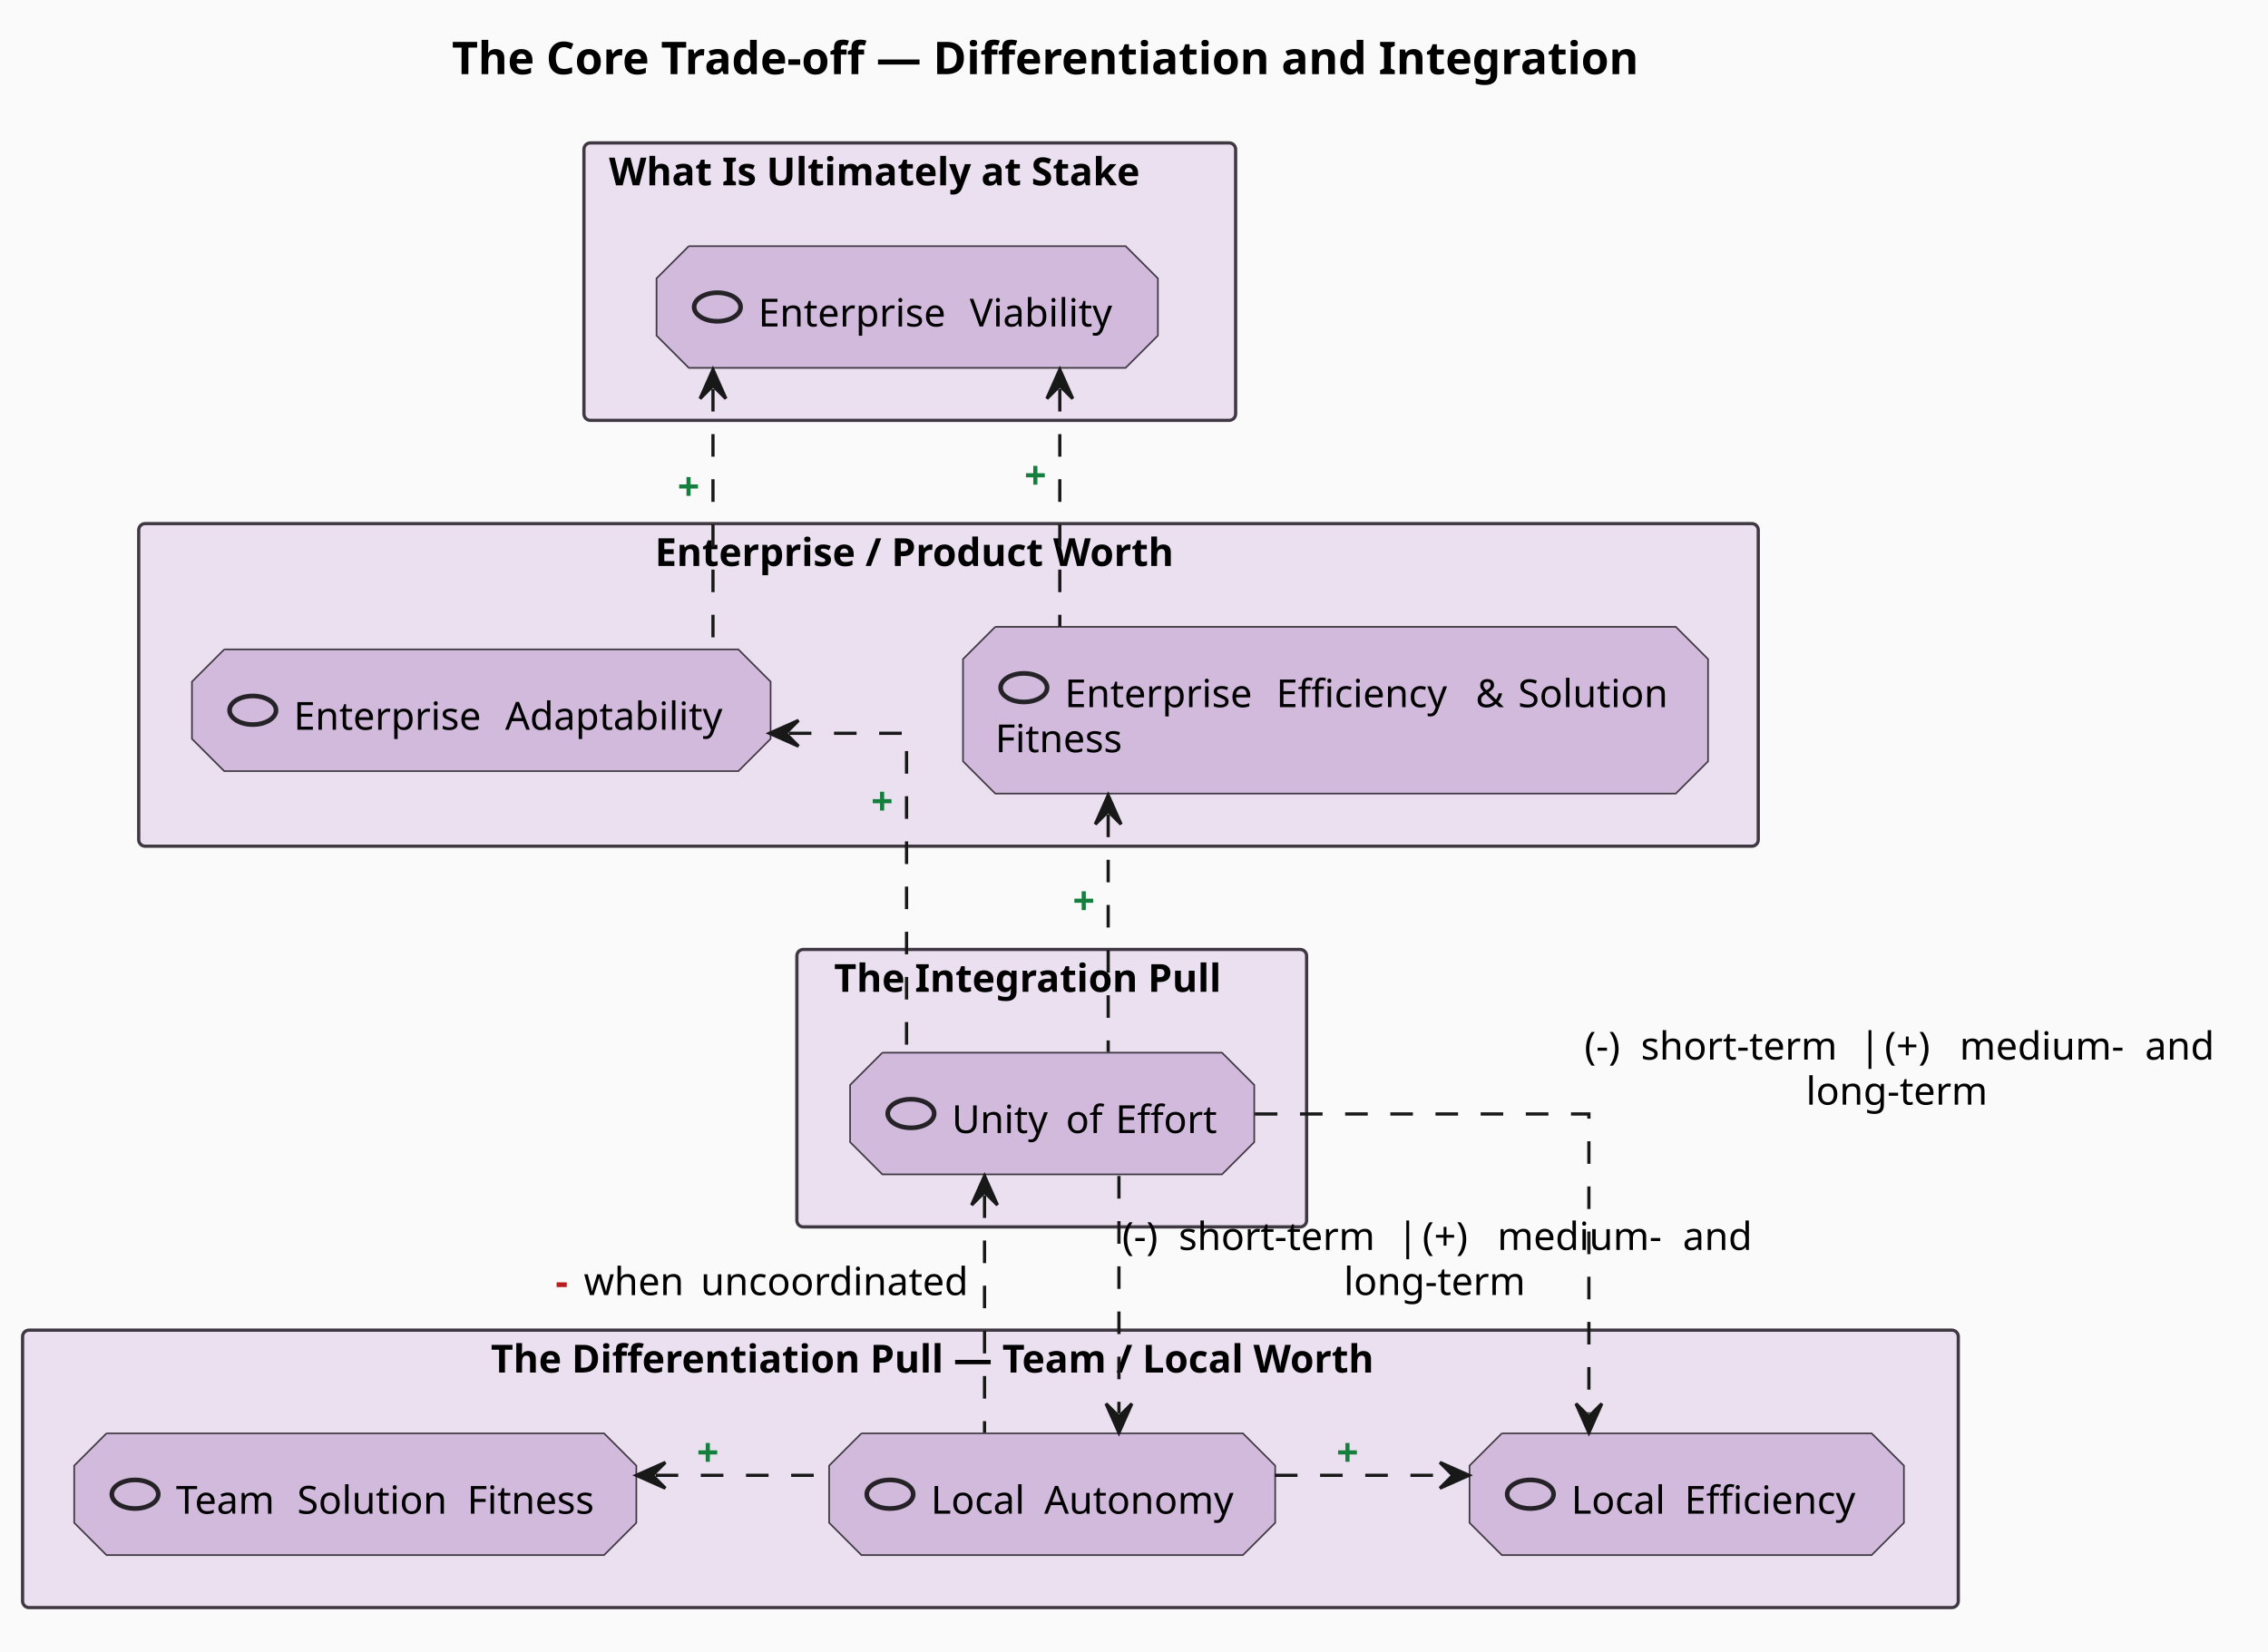
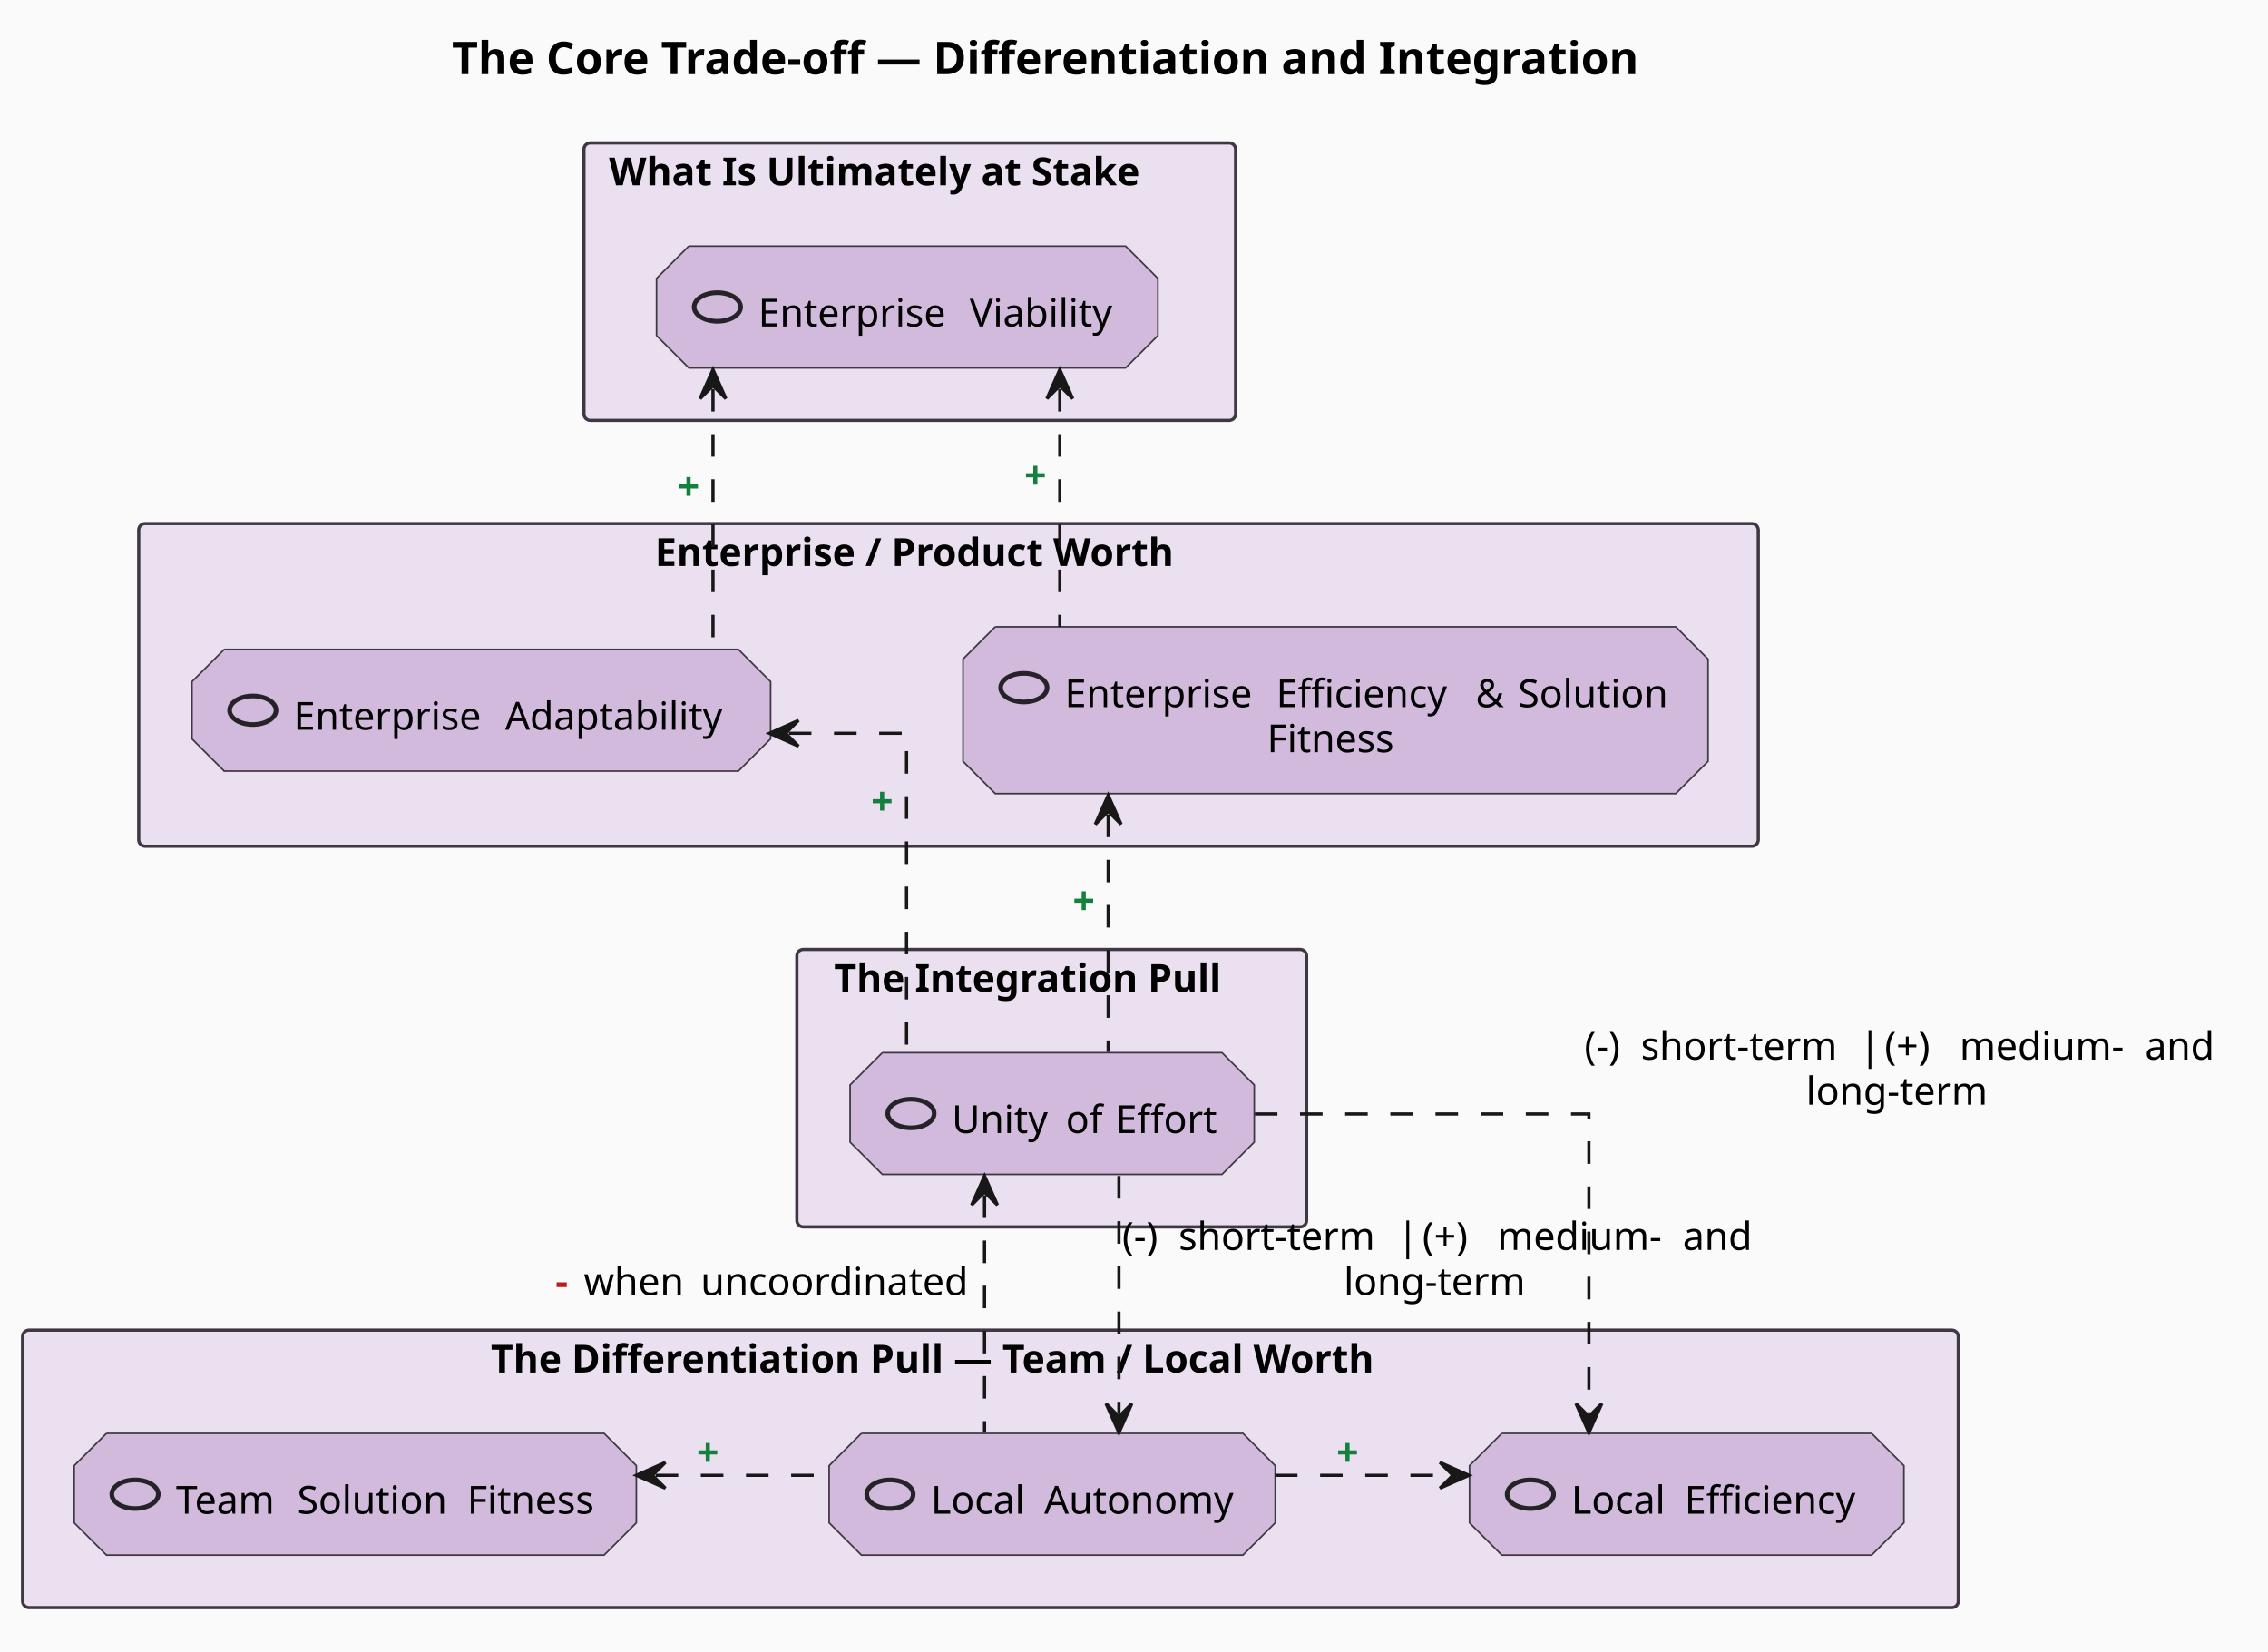
<svg xmlns="http://www.w3.org/2000/svg" contentStyleType="text/css" data-diagram-type="DESCRIPTION" height="512px" preserveAspectRatio="none" style="width:703px;height:512px;background:#FAFAFA;" version="1.1" viewBox="0 0 703 512" width="703px" zoomAndPan="magnify">
  <defs />
  <g>
    <rect fill="#FAFAFA" height="512" style="stroke:none;stroke-width:1;" width="703" x="0" y="0" />
-     <g class="title" data-source-line="157">
+     <g class="title" data-source-line="83">
      <text fill="#000000" font-family="sans-serif" font-size="14" font-weight="700" lengthAdjust="spacing" textLength="416.302" x="140.069" y="22.995">The Core Trade-off — Differentiation and Integration</text>
    </g>
-     <g class="cluster" data-qualified-name="GRPA_1" data-source-line="159" id="ent0002">
+     <g class="cluster" data-qualified-name="GRPA_1" data-source-line="85" id="ent0002">
      <rect fill="#EAE0EF" height="86" rx="2" ry="2" style="stroke:#3F3842;stroke-width:1;" width="202" x="181" y="44.297" />
      <text fill="#000000" font-family="sans-serif" font-size="12" font-weight="700" lengthAdjust="spacing" textLength="186.481" x="188.76" y="57.435">What Is Ultimately at Stake</text>
    </g>
-     <g class="cluster" data-qualified-name="GRPA_2" data-source-line="163" id="ent0004">
+     <g class="cluster" data-qualified-name="GRPA_2" data-source-line="89" id="ent0004">
      <rect fill="#EAE0EF" height="100" rx="2" ry="2" style="stroke:#3F3842;stroke-width:1;" width="502" x="43" y="162.297" />
      <text fill="#000000" font-family="sans-serif" font-size="12" font-weight="700" lengthAdjust="spacing" textLength="181.969" x="203.016" y="175.435">Enterprise / Product Worth</text>
    </g>
-     <g class="cluster" data-qualified-name="GRPA_3" data-source-line="169" id="ent0008">
+     <g class="cluster" data-qualified-name="GRPA_3" data-source-line="95" id="ent0008">
      <rect fill="#EAE0EF" height="86" rx="2" ry="2" style="stroke:#3F3842;stroke-width:1;" width="158" x="247" y="294.297" />
      <text fill="#000000" font-family="sans-serif" font-size="12" font-weight="700" lengthAdjust="spacing" textLength="134.912" x="258.544" y="307.435">The Integration Pull</text>
    </g>
-     <g class="cluster" data-qualified-name="GRPA_4" data-source-line="173" id="ent0010">
+     <g class="cluster" data-qualified-name="GRPA_4" data-source-line="99" id="ent0010">
      <rect fill="#EAE0EF" height="86" rx="2" ry="2" style="stroke:#3F3842;stroke-width:1;" width="600" x="7" y="412.297" />
      <text fill="#000000" font-family="sans-serif" font-size="12" font-weight="700" lengthAdjust="spacing" textLength="309.715" x="152.143" y="425.435">The Differentiation Pull — Team / Local Worth</text>
    </g>
-     <g class="entity" data-qualified-name="GRPA_1.VAL_hFq7vl" data-source-line="160" id="ent0003">
+     <g class="entity" data-qualified-name="GRPA_1.VAL_hFq7vl" data-source-line="86" id="ent0003">
      <path d="M213.5,76.297 L348.903,76.297 L358.903,86.297 L358.903,104.02 L348.903,114.02 L213.5,114.02 L203.5,104.02 L203.5,86.297 L213.5,76.297" fill="#D1BADC" style="stroke:#3F3842;stroke-width:0.5;" />
      <path d="M215.161,95.158 A7.2,4.431 0 0 1 222.362,90.728 A7.2,4.431 0 0 1 229.561,95.158 A7.2,4.431 0 0 1 222.362,99.589 A7.2,4.431 0 0 1 215.161,95.158" fill="none" style="stroke:#252327;stroke-width:1.44;" />
      <text fill="#000000" font-family="sans-serif" font-size="12" lengthAdjust="spacing" textLength="3.814" x="231.223" y="101.19"> </text>
      <text fill="#000000" font-family="sans-serif" font-size="12" lengthAdjust="spacing" textLength="61.728" x="235.037" y="101.19">Enterprise</text>
      <text fill="#000000" font-family="sans-serif" font-size="12" lengthAdjust="spacing" textLength="3.814" x="296.766" y="101.19"> </text>
      <text fill="#000000" font-family="sans-serif" font-size="12" lengthAdjust="spacing" textLength="48.322" x="300.58" y="101.19">Viability</text>
    </g>
-     <g class="entity" data-qualified-name="GRPA_2.VAL_tL9l4U" data-source-line="164" id="ent0005">
+     <g class="entity" data-qualified-name="GRPA_2.VAL_tL9l4U" data-source-line="90" id="ent0005">
      <path d="M69.5,201.297 L228.862,201.297 L238.862,211.297 L238.862,229.02 L228.862,239.02 L69.5,239.02 L59.5,229.02 L59.5,211.297 L69.5,201.297" fill="#D1BADC" style="stroke:#3F3842;stroke-width:0.5;" />
      <path d="M71.162,220.158 A7.2,4.431 0 0 1 78.362,215.728 A7.2,4.431 0 0 1 85.561,220.158 A7.2,4.431 0 0 1 78.362,224.589 A7.2,4.431 0 0 1 71.162,220.158" fill="none" style="stroke:#252327;stroke-width:1.44;" />
      <text fill="#000000" font-family="sans-serif" font-size="12" lengthAdjust="spacing" textLength="3.814" x="87.223" y="226.19"> </text>
      <text fill="#000000" font-family="sans-serif" font-size="12" lengthAdjust="spacing" textLength="61.728" x="91.037" y="226.19">Enterprise</text>
      <text fill="#000000" font-family="sans-serif" font-size="12" lengthAdjust="spacing" textLength="3.814" x="152.766" y="226.19"> </text>
      <text fill="#000000" font-family="sans-serif" font-size="12" lengthAdjust="spacing" textLength="72.281" x="156.581" y="226.19">Adaptability</text>
    </g>
-     <g class="entity" data-qualified-name="GRPA_2.VAL_2xkN4J" data-source-line="165" id="ent0006">
+     <g class="entity" data-qualified-name="GRPA_2.VAL_2xkN4J" data-source-line="91" id="ent0006">
      <path d="M308.5,194.297 L519.436,194.297 L529.436,204.297 L529.436,235.989 L519.436,245.989 L308.5,245.989 L298.5,235.989 L298.5,204.297 L308.5,194.297" fill="#D1BADC" style="stroke:#3F3842;stroke-width:0.5;" />
      <path d="M310.161,213.158 A7.2,4.431 0 0 1 317.361,208.728 A7.2,4.431 0 0 1 324.562,213.158 A7.2,4.431 0 0 1 317.361,217.589 A7.2,4.431 0 0 1 310.161,213.158" fill="none" style="stroke:#252327;stroke-width:1.44;" />
      <text fill="#000000" font-family="sans-serif" font-size="12" lengthAdjust="spacing" textLength="3.814" x="326.223" y="219.19"> </text>
      <text fill="#000000" font-family="sans-serif" font-size="12" lengthAdjust="spacing" textLength="61.728" x="330.038" y="219.19">Enterprise</text>
      <text fill="#000000" font-family="sans-serif" font-size="12" lengthAdjust="spacing" textLength="3.814" x="391.766" y="219.19"> </text>
      <text fill="#000000" font-family="sans-serif" font-size="12" lengthAdjust="spacing" textLength="57.984" x="395.58" y="219.19">Efficiency</text>
      <text fill="#000000" font-family="sans-serif" font-size="12" lengthAdjust="spacing" textLength="3.814" x="453.565" y="219.19"> </text>
      <text fill="#000000" font-family="sans-serif" font-size="12" lengthAdjust="spacing" textLength="9.357" x="457.379" y="219.19">&amp;</text>
      <text fill="#000000" font-family="sans-serif" font-size="12" lengthAdjust="spacing" textLength="3.814" x="466.737" y="219.19"> </text>
      <text fill="#000000" font-family="sans-serif" font-size="12" lengthAdjust="spacing" textLength="48.885" x="470.551" y="219.19">Solution</text>
-       <text fill="#000000" font-family="sans-serif" font-size="12" lengthAdjust="spacing" textLength="42.434" x="308.5" y="233.159">Fitness</text>
+       <text fill="#000000" font-family="sans-serif" font-size="12" lengthAdjust="spacing" textLength="42.434" x="392.751" y="233.159">Fitness</text>
    </g>
-     <g class="entity" data-qualified-name="GRPA_3.VAL_pIkrDX" data-source-line="170" id="ent0009">
+     <g class="entity" data-qualified-name="GRPA_3.VAL_pIkrDX" data-source-line="96" id="ent0009">
      <path d="M273.5,326.297 L378.774,326.297 L388.774,336.297 L388.774,354.02 L378.774,364.02 L273.5,364.02 L263.5,354.02 L263.5,336.297 L273.5,326.297" fill="#D1BADC" style="stroke:#3F3842;stroke-width:0.5;" />
      <path d="M275.161,345.158 A7.2,4.431 0 0 1 282.361,340.728 A7.2,4.431 0 0 1 289.562,345.158 A7.2,4.431 0 0 1 282.361,349.589 A7.2,4.431 0 0 1 275.161,345.158" fill="none" style="stroke:#252327;stroke-width:1.44;" />
      <text fill="#000000" font-family="sans-serif" font-size="12" lengthAdjust="spacing" textLength="3.814" x="291.223" y="351.19"> </text>
      <text fill="#000000" font-family="sans-serif" font-size="12" lengthAdjust="spacing" textLength="31.529" x="295.038" y="351.19">Unity</text>
      <text fill="#000000" font-family="sans-serif" font-size="12" lengthAdjust="spacing" textLength="3.814" x="326.567" y="351.19"> </text>
      <text fill="#000000" font-family="sans-serif" font-size="12" lengthAdjust="spacing" textLength="11.566" x="330.381" y="351.19">of</text>
      <text fill="#000000" font-family="sans-serif" font-size="12" lengthAdjust="spacing" textLength="3.814" x="341.948" y="351.19"> </text>
      <text fill="#000000" font-family="sans-serif" font-size="12" lengthAdjust="spacing" textLength="33.012" x="345.762" y="351.19">Effort</text>
    </g>
-     <g class="entity" data-qualified-name="GRPA_4.VAL__RyIvn" data-source-line="174" id="ent0011">
+     <g class="entity" data-qualified-name="GRPA_4.VAL__RyIvn" data-source-line="100" id="ent0011">
      <path d="M33,444.297 L187.241,444.297 L197.241,454.297 L197.241,472.02 L187.241,482.02 L33,482.02 L23,472.02 L23,454.297 L33,444.297" fill="#D1BADC" style="stroke:#3F3842;stroke-width:0.5;" />
      <path d="M34.661,463.158 A7.2,4.431 0 0 1 41.861,458.728 A7.2,4.431 0 0 1 49.062,463.158 A7.2,4.431 0 0 1 41.861,467.589 A7.2,4.431 0 0 1 34.661,463.158" fill="none" style="stroke:#252327;stroke-width:1.44;" />
      <text fill="#000000" font-family="sans-serif" font-size="12" lengthAdjust="spacing" textLength="3.814" x="50.723" y="469.19"> </text>
      <text fill="#000000" font-family="sans-serif" font-size="12" lengthAdjust="spacing" textLength="33.756" x="54.538" y="469.19">Team</text>
      <text fill="#000000" font-family="sans-serif" font-size="12" lengthAdjust="spacing" textLength="3.814" x="88.293" y="469.19"> </text>
      <text fill="#000000" font-family="sans-serif" font-size="12" lengthAdjust="spacing" textLength="48.885" x="92.108" y="469.19">Solution</text>
      <text fill="#000000" font-family="sans-serif" font-size="12" lengthAdjust="spacing" textLength="3.814" x="140.993" y="469.19"> </text>
      <text fill="#000000" font-family="sans-serif" font-size="12" lengthAdjust="spacing" textLength="42.434" x="144.807" y="469.19">Fitness</text>
    </g>
-     <g class="entity" data-qualified-name="GRPA_4.VAL_fduAv_" data-source-line="175" id="ent0012">
+     <g class="entity" data-qualified-name="GRPA_4.VAL_fduAv_" data-source-line="101" id="ent0012">
      <path d="M267,444.297 L385.264,444.297 L395.264,454.297 L395.264,472.02 L385.264,482.02 L267,482.02 L257,472.02 L257,454.297 L267,444.297" fill="#D1BADC" style="stroke:#3F3842;stroke-width:0.5;" />
      <path d="M268.661,463.158 A7.2,4.431 0 0 1 275.861,458.728 A7.2,4.431 0 0 1 283.062,463.158 A7.2,4.431 0 0 1 275.861,467.589 A7.2,4.431 0 0 1 268.661,463.158" fill="none" style="stroke:#252327;stroke-width:1.44;" />
      <text fill="#000000" font-family="sans-serif" font-size="12" lengthAdjust="spacing" textLength="3.814" x="284.723" y="469.19"> </text>
      <text fill="#000000" font-family="sans-serif" font-size="12" lengthAdjust="spacing" textLength="31.312" x="288.538" y="469.19">Local</text>
      <text fill="#000000" font-family="sans-serif" font-size="12" lengthAdjust="spacing" textLength="3.814" x="319.85" y="469.19"> </text>
      <text fill="#000000" font-family="sans-serif" font-size="12" lengthAdjust="spacing" textLength="61.6" x="323.664" y="469.19">Autonomy</text>
    </g>
-     <g class="entity" data-qualified-name="GRPA_4.VAL_56mLXu" data-source-line="176" id="ent0013">
+     <g class="entity" data-qualified-name="GRPA_4.VAL_56mLXu" data-source-line="102" id="ent0013">
      <path d="M465.5,444.297 L580.149,444.297 L590.149,454.297 L590.149,472.02 L580.149,482.02 L465.5,482.02 L455.5,472.02 L455.5,454.297 L465.5,444.297" fill="#D1BADC" style="stroke:#3F3842;stroke-width:0.5;" />
      <path d="M467.161,463.158 A7.2,4.431 0 0 1 474.361,458.728 A7.2,4.431 0 0 1 481.562,463.158 A7.2,4.431 0 0 1 474.361,467.589 A7.2,4.431 0 0 1 467.161,463.158" fill="none" style="stroke:#252327;stroke-width:1.44;" />
      <text fill="#000000" font-family="sans-serif" font-size="12" lengthAdjust="spacing" textLength="3.814" x="483.223" y="469.19"> </text>
      <text fill="#000000" font-family="sans-serif" font-size="12" lengthAdjust="spacing" textLength="31.312" x="487.038" y="469.19">Local</text>
      <text fill="#000000" font-family="sans-serif" font-size="12" lengthAdjust="spacing" textLength="3.814" x="518.35" y="469.19"> </text>
      <text fill="#000000" font-family="sans-serif" font-size="12" lengthAdjust="spacing" textLength="57.984" x="522.164" y="469.19">Efficiency</text>
    </g>
-     <g class="link" data-entity-1="ent0011" data-entity-2="ent0012" data-link-type="dependency" data-source-line="187" id="lnk25">
+     <g class="link" data-entity-1="ent0011" data-entity-2="ent0012" data-link-type="dependency" data-source-line="113" id="lnk25">
      <path d="M203.23,457.297 C223.02,457.297 237.77,457.297 256.7,457.297" fill="none" id="VAL__RyIvn-backto-VAL_fduAv_" style="stroke:#181818;stroke-width:1;stroke-dasharray:7,7;" />
      <polygon fill="#181818" points="197.23,457.297,206.23,461.297,202.23,457.297,206.23,453.297,197.23,457.297" style="stroke:#181818;stroke-width:1;" />
      <text fill="#15803D" font-family="sans-serif" font-size="12" font-weight="700" lengthAdjust="spacing" textLength="10.055" x="215.97" y="454.435">+</text>
    </g>
-     <g class="link" data-entity-1="ent0012" data-entity-2="ent0013" data-link-type="dependency" data-source-line="189" id="lnk28">
+     <g class="link" data-entity-1="ent0012" data-entity-2="ent0013" data-link-type="dependency" data-source-line="115" id="lnk28">
      <path d="M395.18,457.297 C414.69,457.297 429.89,457.297 449.32,457.297" fill="none" id="VAL_fduAv_-to-VAL_56mLXu" style="stroke:#181818;stroke-width:1;stroke-dasharray:7,7;" />
      <polygon fill="#181818" points="455.32,457.297,446.32,453.297,450.32,457.297,446.32,461.297,455.32,457.297" style="stroke:#181818;stroke-width:1;" />
      <text fill="#15803D" font-family="sans-serif" font-size="12" font-weight="700" lengthAdjust="spacing" textLength="10.055" x="414.25" y="454.435">+</text>
    </g>
-     <g class="link" data-entity-1="ent0009" data-entity-2="ent0012" data-link-type="dependency" data-source-line="182" id="lnk17">
+     <g class="link" data-entity-1="ent0009" data-entity-2="ent0012" data-link-type="dependency" data-source-line="108" id="lnk17">
      <path d="M305.17,370.517 C305.17,392.457 305.17,422.147 305.17,444.087" fill="none" id="VAL_pIkrDX-backto-VAL_fduAv_" style="stroke:#181818;stroke-width:1;stroke-dasharray:7,7;" />
      <polygon fill="#181818" points="305.17,364.517,301.17,373.517,305.17,369.517,309.17,373.517,305.17,364.517" style="stroke:#181818;stroke-width:1;" />
      <text fill="#B91C1C" font-family="sans-serif" font-size="12" font-weight="700" lengthAdjust="spacing" textLength="4.981" x="172.17" y="401.435">-</text>
      <text fill="#000000" font-family="sans-serif" font-size="12" lengthAdjust="spacing" textLength="3.814" x="177.15" y="401.435"> </text>
      <text fill="#000000" font-family="sans-serif" font-size="12" lengthAdjust="spacing" textLength="32.408" x="180.965" y="401.435">when</text>
      <text fill="#000000" font-family="sans-serif" font-size="12" lengthAdjust="spacing" textLength="3.814" x="213.373" y="401.435"> </text>
      <text fill="#000000" font-family="sans-serif" font-size="12" lengthAdjust="spacing" textLength="87.041" x="217.188" y="401.435">uncoordinated</text>
    </g>
-     <g class="link" data-entity-1="ent0009" data-entity-2="ent0012" data-link-type="dependency" data-source-line="184" id="lnk20">
+     <g class="link" data-entity-1="ent0009" data-entity-2="ent0012" data-link-type="dependency" data-source-line="110" id="lnk20">
      <path d="M346.83,364.517 C346.83,386.457 346.83,416.147 346.83,438.087" fill="none" id="VAL_pIkrDX-to-VAL_fduAv_" style="stroke:#181818;stroke-width:1;stroke-dasharray:7,7;" />
      <polygon fill="#181818" points="346.83,444.087,350.83,435.087,346.83,439.087,342.83,435.087,346.83,444.087" style="stroke:#181818;stroke-width:1;" />
      <text fill="#000000" font-family="sans-serif" font-size="12" lengthAdjust="spacing" textLength="13.693" x="347.83" y="387.435">(-)</text>
      <text fill="#000000" font-family="sans-serif" font-size="12" lengthAdjust="spacing" textLength="3.814" x="361.523" y="387.435"> </text>
      <text fill="#000000" font-family="sans-serif" font-size="12" lengthAdjust="spacing" textLength="63.879" x="365.338" y="387.435">short-term</text>
      <text fill="#000000" font-family="sans-serif" font-size="12" lengthAdjust="spacing" textLength="3.814" x="429.217" y="387.435"> </text>
      <text fill="#000000" font-family="sans-serif" font-size="12" lengthAdjust="spacing" textLength="4.043" x="433.031" y="387.435">|</text>
      <text fill="#000000" font-family="sans-serif" font-size="12" lengthAdjust="spacing" textLength="3.814" x="437.074" y="387.435"> </text>
      <text fill="#000000" font-family="sans-serif" font-size="12" lengthAdjust="spacing" textLength="19.418" x="440.889" y="387.435">(+)</text>
      <text fill="#000000" font-family="sans-serif" font-size="12" lengthAdjust="spacing" textLength="3.814" x="460.307" y="387.435"> </text>
      <text fill="#000000" font-family="sans-serif" font-size="12" lengthAdjust="spacing" textLength="53.648" x="464.121" y="387.435">medium-</text>
      <text fill="#000000" font-family="sans-serif" font-size="12" lengthAdjust="spacing" textLength="3.814" x="517.769" y="387.435"> </text>
      <text fill="#000000" font-family="sans-serif" font-size="12" lengthAdjust="spacing" textLength="22.576" x="521.584" y="387.435">and</text>
      <text fill="#000000" font-family="sans-serif" font-size="12" lengthAdjust="spacing" textLength="58.94" x="416.525" y="401.404">long-term</text>
    </g>
-     <g class="link" data-entity-1="ent0006" data-entity-2="ent0009" data-link-type="dependency" data-source-line="183" id="lnk19">
+     <g class="link" data-entity-1="ent0006" data-entity-2="ent0009" data-link-type="dependency" data-source-line="109" id="lnk19">
      <path d="M343.5,252.497 C343.5,276.267 343.5,304.757 343.5,326.067" fill="none" id="VAL_2xkN4J-backto-VAL_pIkrDX" style="stroke:#181818;stroke-width:1;stroke-dasharray:7,7;" />
      <polygon fill="#181818" points="343.5,246.497,339.5,255.497,343.5,251.497,347.5,255.497,343.5,246.497" style="stroke:#181818;stroke-width:1;" />
      <text fill="#15803D" font-family="sans-serif" font-size="12" font-weight="700" lengthAdjust="spacing" textLength="10.055" x="332.5" y="283.425">+</text>
    </g>
-     <g class="link" data-entity-1="ent0005" data-entity-2="ent0009" data-link-type="dependency" data-source-line="185" id="lnk22">
+     <g class="link" data-entity-1="ent0005" data-entity-2="ent0009" data-link-type="dependency" data-source-line="111" id="lnk22">
      <path d="M244.51,227.297 C268.05,227.297 281,227.297 281,227.297 C281,227.297 281,292.637 281,326.077" fill="none" id="VAL_tL9l4U-backto-VAL_pIkrDX" style="stroke:#181818;stroke-width:1;stroke-dasharray:7,7;" />
      <polygon fill="#181818" points="238.51,227.297,247.51,231.297,243.51,227.297,247.51,223.297,238.51,227.297" style="stroke:#181818;stroke-width:1;" />
      <text fill="#15803D" font-family="sans-serif" font-size="12" font-weight="700" lengthAdjust="spacing" textLength="10.055" x="270" y="252.576">+</text>
    </g>
-     <g class="link" data-entity-1="ent0009" data-entity-2="ent0013" data-link-type="dependency" data-source-line="186" id="lnk23">
+     <g class="link" data-entity-1="ent0009" data-entity-2="ent0013" data-link-type="dependency" data-source-line="112" id="lnk23">
      <path d="M388.95,345.297 C436.1,345.297 492.5,345.297 492.5,345.297 C492.5,345.297 492.5,404.637 492.5,438.077" fill="none" id="VAL_pIkrDX-to-VAL_56mLXu" style="stroke:#181818;stroke-width:1;stroke-dasharray:7,7;" />
      <polygon fill="#181818" points="492.5,444.077,496.5,435.077,492.5,439.077,488.5,435.077,492.5,444.077" style="stroke:#181818;stroke-width:1;" />
      <text fill="#000000" font-family="sans-serif" font-size="12" lengthAdjust="spacing" textLength="13.693" x="491.11" y="328.435">(-)</text>
      <text fill="#000000" font-family="sans-serif" font-size="12" lengthAdjust="spacing" textLength="3.814" x="504.803" y="328.435"> </text>
      <text fill="#000000" font-family="sans-serif" font-size="12" lengthAdjust="spacing" textLength="63.879" x="508.618" y="328.435">short-term</text>
      <text fill="#000000" font-family="sans-serif" font-size="12" lengthAdjust="spacing" textLength="3.814" x="572.497" y="328.435"> </text>
      <text fill="#000000" font-family="sans-serif" font-size="12" lengthAdjust="spacing" textLength="4.043" x="576.311" y="328.435">|</text>
      <text fill="#000000" font-family="sans-serif" font-size="12" lengthAdjust="spacing" textLength="3.814" x="580.354" y="328.435"> </text>
      <text fill="#000000" font-family="sans-serif" font-size="12" lengthAdjust="spacing" textLength="19.418" x="584.169" y="328.435">(+)</text>
      <text fill="#000000" font-family="sans-serif" font-size="12" lengthAdjust="spacing" textLength="3.814" x="603.587" y="328.435"> </text>
      <text fill="#000000" font-family="sans-serif" font-size="12" lengthAdjust="spacing" textLength="53.648" x="607.401" y="328.435">medium-</text>
      <text fill="#000000" font-family="sans-serif" font-size="12" lengthAdjust="spacing" textLength="3.814" x="661.049" y="328.435"> </text>
      <text fill="#000000" font-family="sans-serif" font-size="12" lengthAdjust="spacing" textLength="22.576" x="664.864" y="328.435">and</text>
      <text fill="#000000" font-family="sans-serif" font-size="12" lengthAdjust="spacing" textLength="58.94" x="559.805" y="342.404">long-term</text>
    </g>
-     <g class="link" data-entity-1="ent0003" data-entity-2="ent0006" data-link-type="dependency" data-source-line="188" id="lnk27">
+     <g class="link" data-entity-1="ent0003" data-entity-2="ent0006" data-link-type="dependency" data-source-line="114" id="lnk27">
      <path d="M328.5,120.557 C328.5,141.917 328.5,170.517 328.5,194.277" fill="none" id="VAL_hFq7vl-backto-VAL_2xkN4J" style="stroke:#181818;stroke-width:1;stroke-dasharray:7,7;" />
      <polygon fill="#181818" points="328.5,114.557,324.5,123.557,328.5,119.557,332.5,123.557,328.5,114.557" style="stroke:#181818;stroke-width:1;" />
      <text fill="#15803D" font-family="sans-serif" font-size="12" font-weight="700" lengthAdjust="spacing" textLength="10.055" x="317.5" y="151.555">+</text>
    </g>
-     <g class="link" data-entity-1="ent0003" data-entity-2="ent0005" data-link-type="dependency" data-source-line="190" id="lnk30">
+     <g class="link" data-entity-1="ent0003" data-entity-2="ent0005" data-link-type="dependency" data-source-line="116" id="lnk30">
      <path d="M221,120.557 C221,144.117 221,177.747 221,201.227" fill="none" id="VAL_hFq7vl-backto-VAL_tL9l4U" style="stroke:#181818;stroke-width:1;stroke-dasharray:7,7;" />
      <polygon fill="#181818" points="221,114.557,217,123.557,221,119.557,225,123.557,221,114.557" style="stroke:#181818;stroke-width:1;" />
      <text fill="#15803D" font-family="sans-serif" font-size="12" font-weight="700" lengthAdjust="spacing" textLength="10.055" x="210" y="155.025">+</text>
    </g>
  </g>
</svg>
